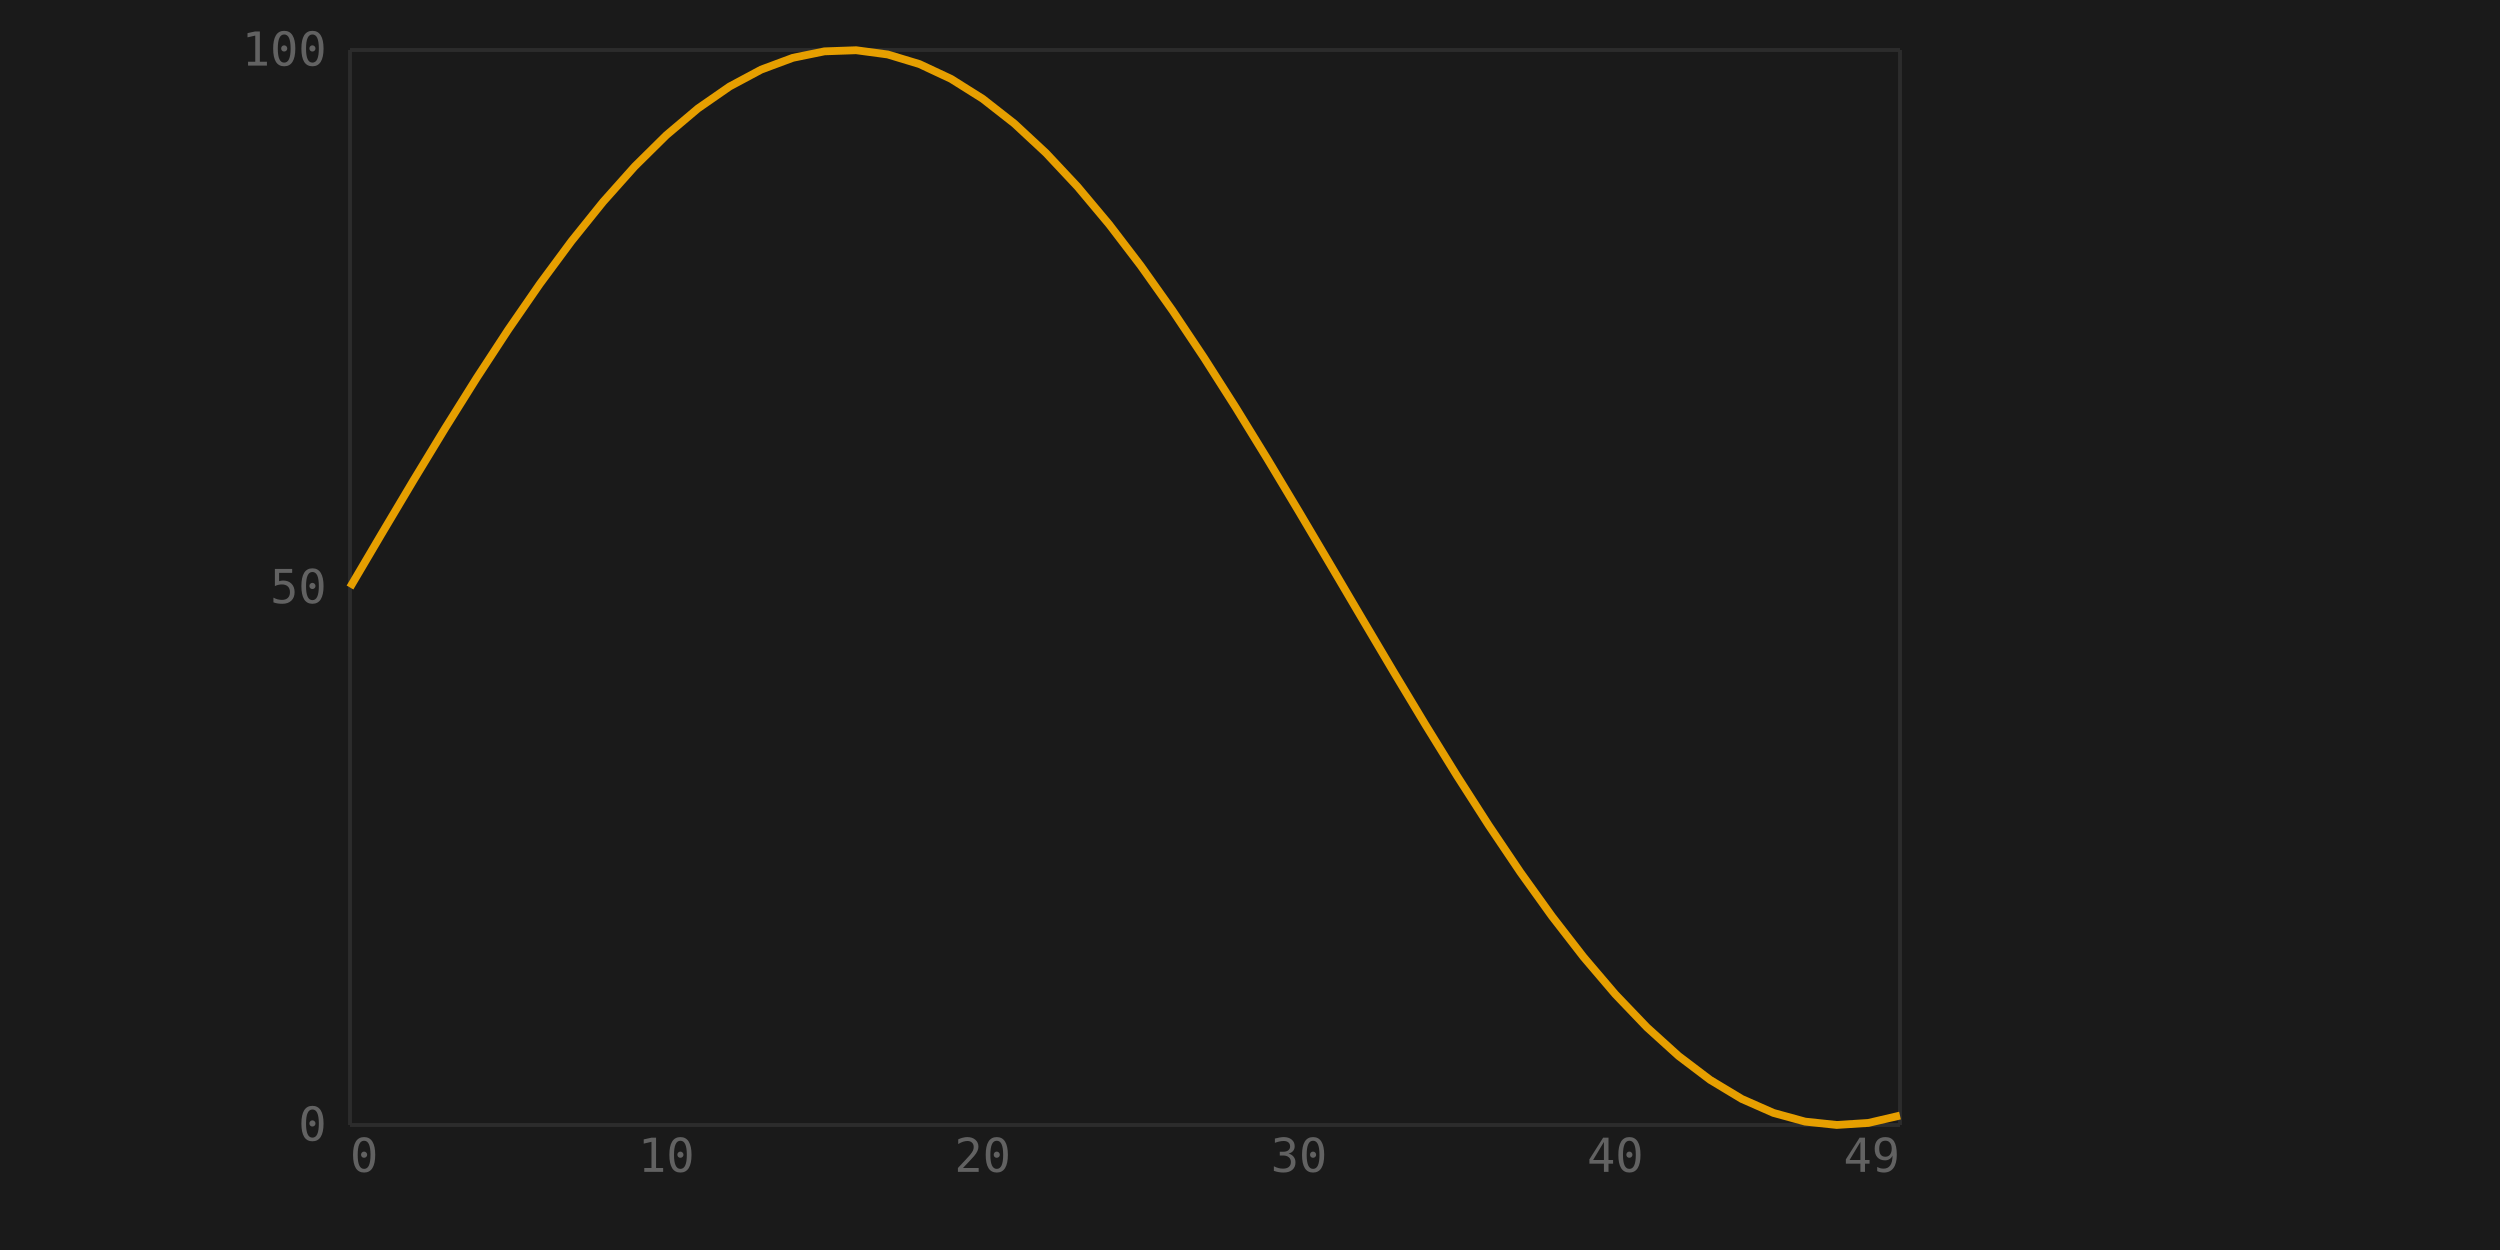
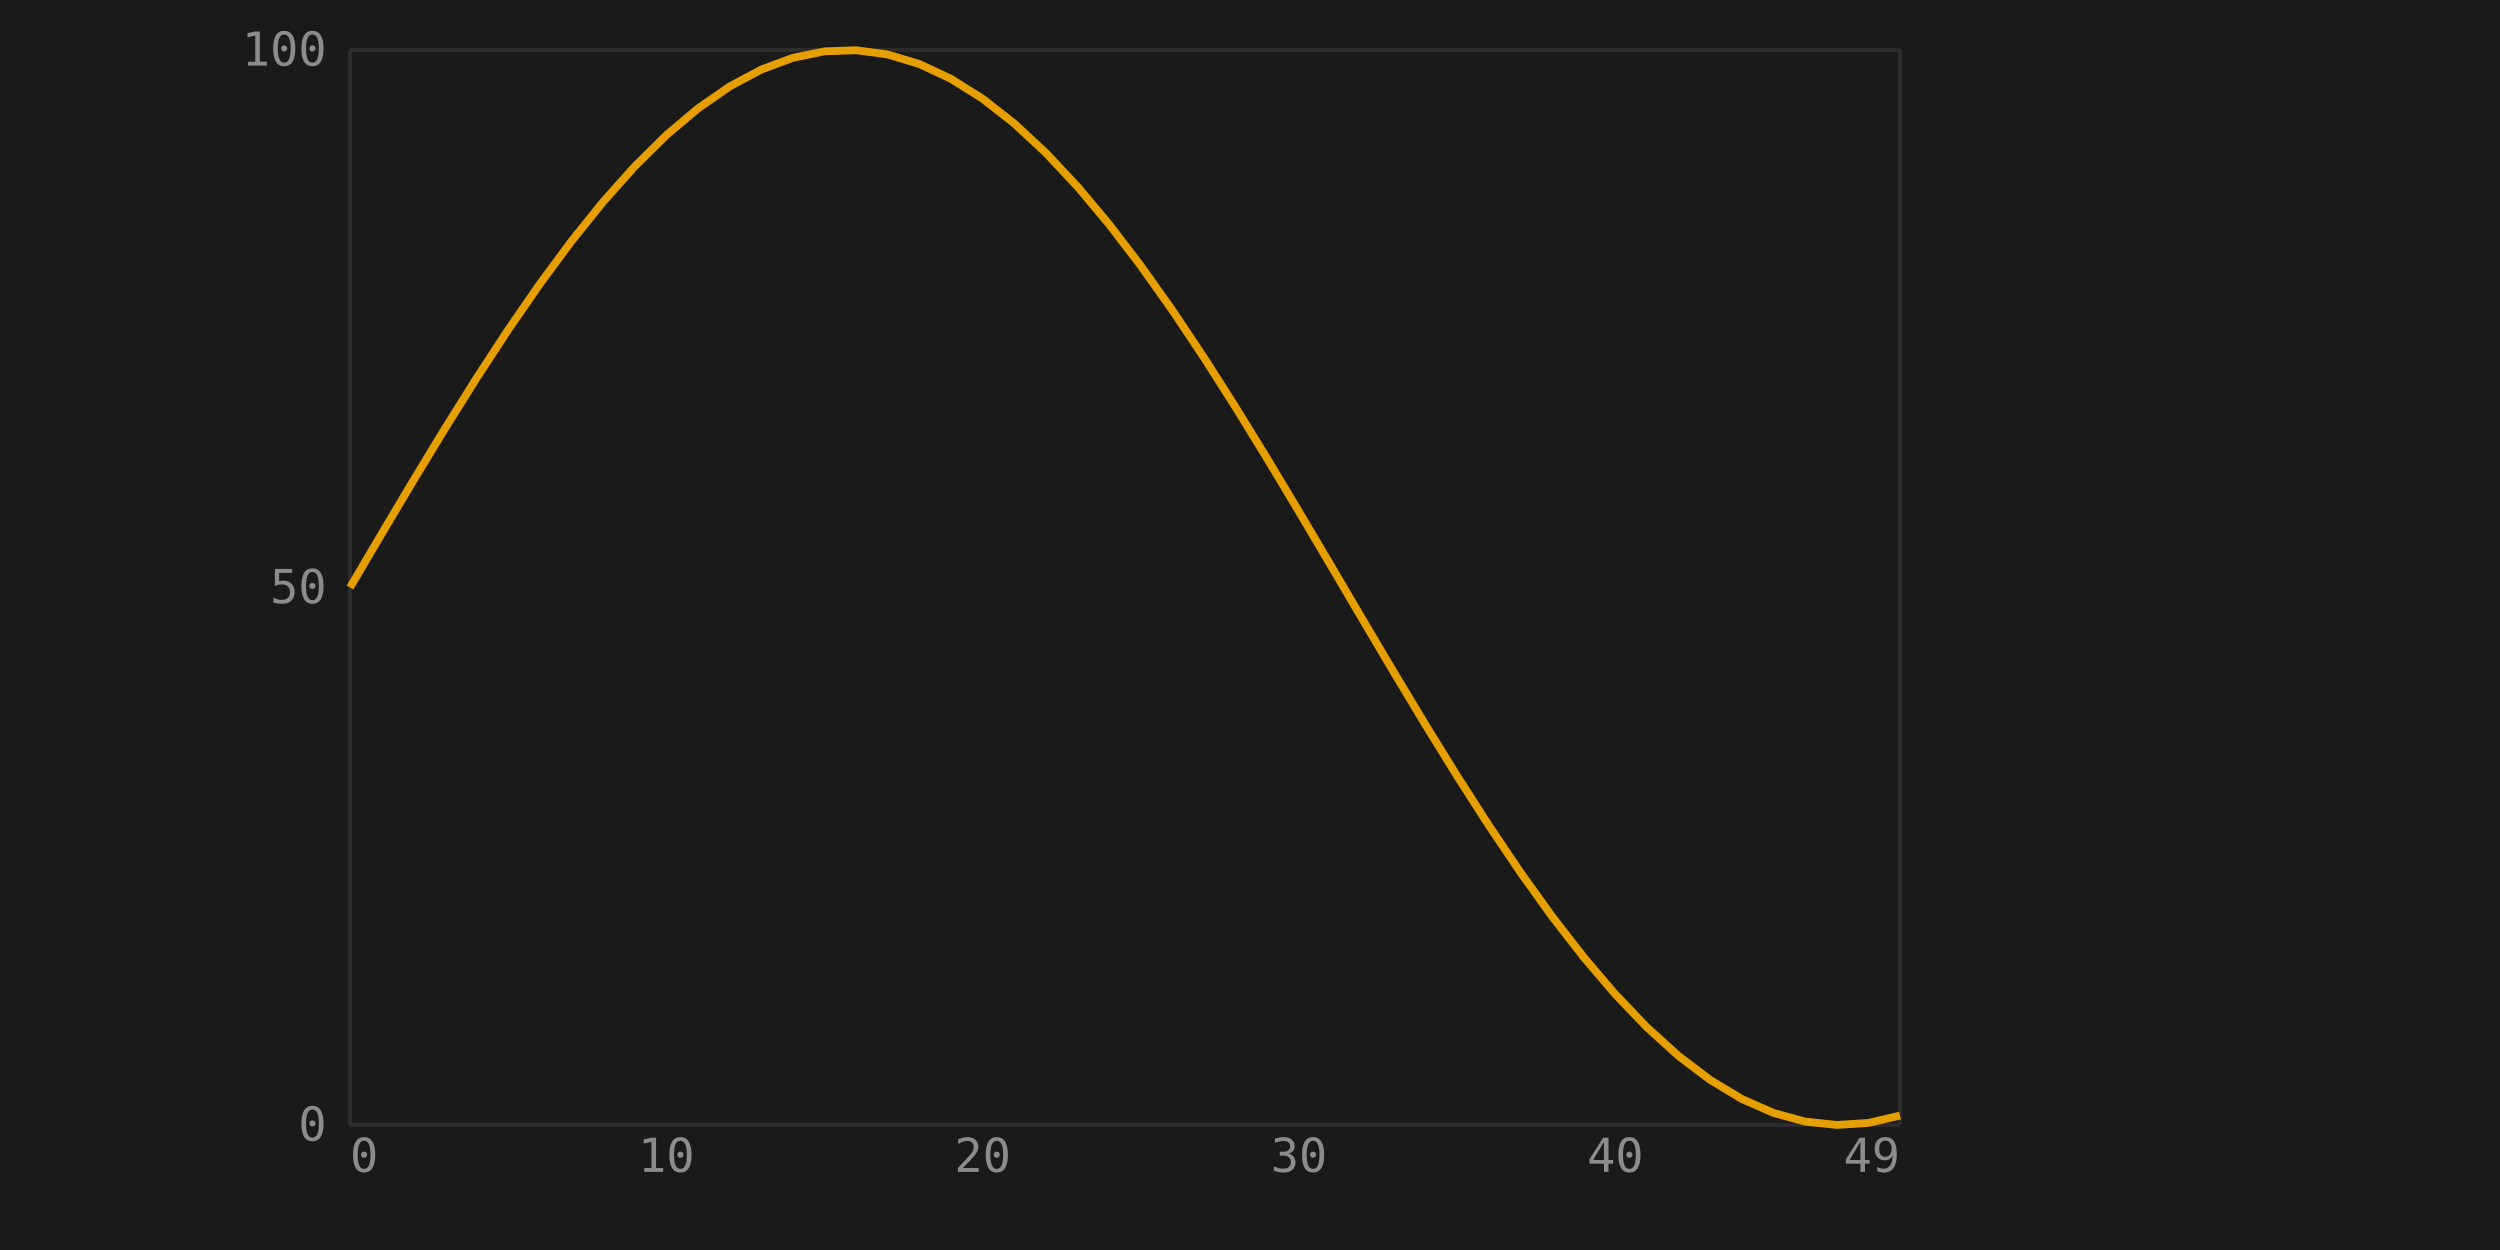
<svg xmlns="http://www.w3.org/2000/svg" viewBox="0 0 640 320" width="640" height="320">
  <rect width="100%" height="100%" fill="#1a1a1a" />
  <line x1="89.6" y1="12.8" x2="89.6" y2="288" stroke="#2c2c2c" stroke-width="1" />
  <line x1="89.6" y1="288" x2="486.4" y2="288" stroke="#2c2c2c" stroke-width="1" />
  <line x1="486.4" y1="12.8" x2="486.4" y2="288" stroke="#2c2c2c" stroke-width="1" />
  <line x1="89.6" y1="12.8" x2="486.4" y2="12.8" stroke="#2c2c2c" stroke-width="1" />
-   <text x="83.6" y="292" text-anchor="end" font-size="12" font-family="monospace" fill="#626262">0</text>
-   <text x="83.6" y="154.4" text-anchor="end" font-size="12" font-family="monospace" fill="#626262">50</text>
-   <text x="83.6" y="16.8" text-anchor="end" font-size="12" font-family="monospace" fill="#626262">100</text>
-   <text x="89.6" y="300" text-anchor="start" font-size="12" font-family="monospace" fill="#626262">0</text>
-   <text x="170.58" y="300" text-anchor="middle" font-size="12" font-family="monospace" fill="#626262">10</text>
-   <text x="251.559" y="300" text-anchor="middle" font-size="12" font-family="monospace" fill="#626262">20</text>
-   <text x="332.539" y="300" text-anchor="middle" font-size="12" font-family="monospace" fill="#626262">30</text>
-   <text x="413.518" y="300" text-anchor="middle" font-size="12" font-family="monospace" fill="#626262">40</text>
-   <text x="486.4" y="300" text-anchor="end" font-size="12" font-family="monospace" fill="#626262">49</text>
+   <text x="83.6" y="292" text-anchor="end" font-size="12" font-family="monospace" fill="#8c8c8c">0</text>
+   <text x="83.6" y="154.4" text-anchor="end" font-size="12" font-family="monospace" fill="#8c8c8c">50</text>
+   <text x="83.6" y="16.8" text-anchor="end" font-size="12" font-family="monospace" fill="#8c8c8c">100</text>
+   <text x="89.6" y="300" text-anchor="start" font-size="12" font-family="monospace" fill="#8c8c8c">0</text>
+   <text x="170.58" y="300" text-anchor="middle" font-size="12" font-family="monospace" fill="#8c8c8c">10</text>
+   <text x="251.559" y="300" text-anchor="middle" font-size="12" font-family="monospace" fill="#8c8c8c">20</text>
+   <text x="332.539" y="300" text-anchor="middle" font-size="12" font-family="monospace" fill="#8c8c8c">30</text>
+   <text x="413.518" y="300" text-anchor="middle" font-size="12" font-family="monospace" fill="#8c8c8c">40</text>
+   <text x="486.4" y="300" text-anchor="end" font-size="12" font-family="monospace" fill="#8c8c8c">49</text>
  <path d="M89.6 150.4 L97.698 136.663 L105.796 123.063 L113.894 109.736 L121.992 96.816 L130.09 84.431 L138.188 72.705 L146.286 61.756 L154.384 51.692 L162.482 42.614 L170.58 34.614 L178.678 27.77 L186.776 22.151 L194.873 17.814 L202.971 14.802 L211.069 13.145 L219.167 12.859 L227.265 13.947 L235.363 16.399 L243.461 20.189 L251.559 25.281 L259.657 31.622 L267.755 39.151 L275.853 47.791 L283.951 57.456 L292.049 68.05 L300.147 79.467 L308.245 91.593 L316.343 104.306 L324.441 117.479 L332.539 130.982 L340.637 144.679 L348.735 158.432 L356.833 172.106 L364.931 185.562 L373.029 198.668 L381.127 211.291 L389.224 223.305 L397.322 234.592 L405.42 245.037 L413.518 254.536 L421.616 262.995 L429.714 270.329 L437.812 276.464 L445.91 281.34 L454.008 284.908 L462.106 287.132 L470.204 287.989 L478.302 287.472 L486.4 285.585" fill="none" stroke="#e69f00" stroke-width="2" />
</svg>
